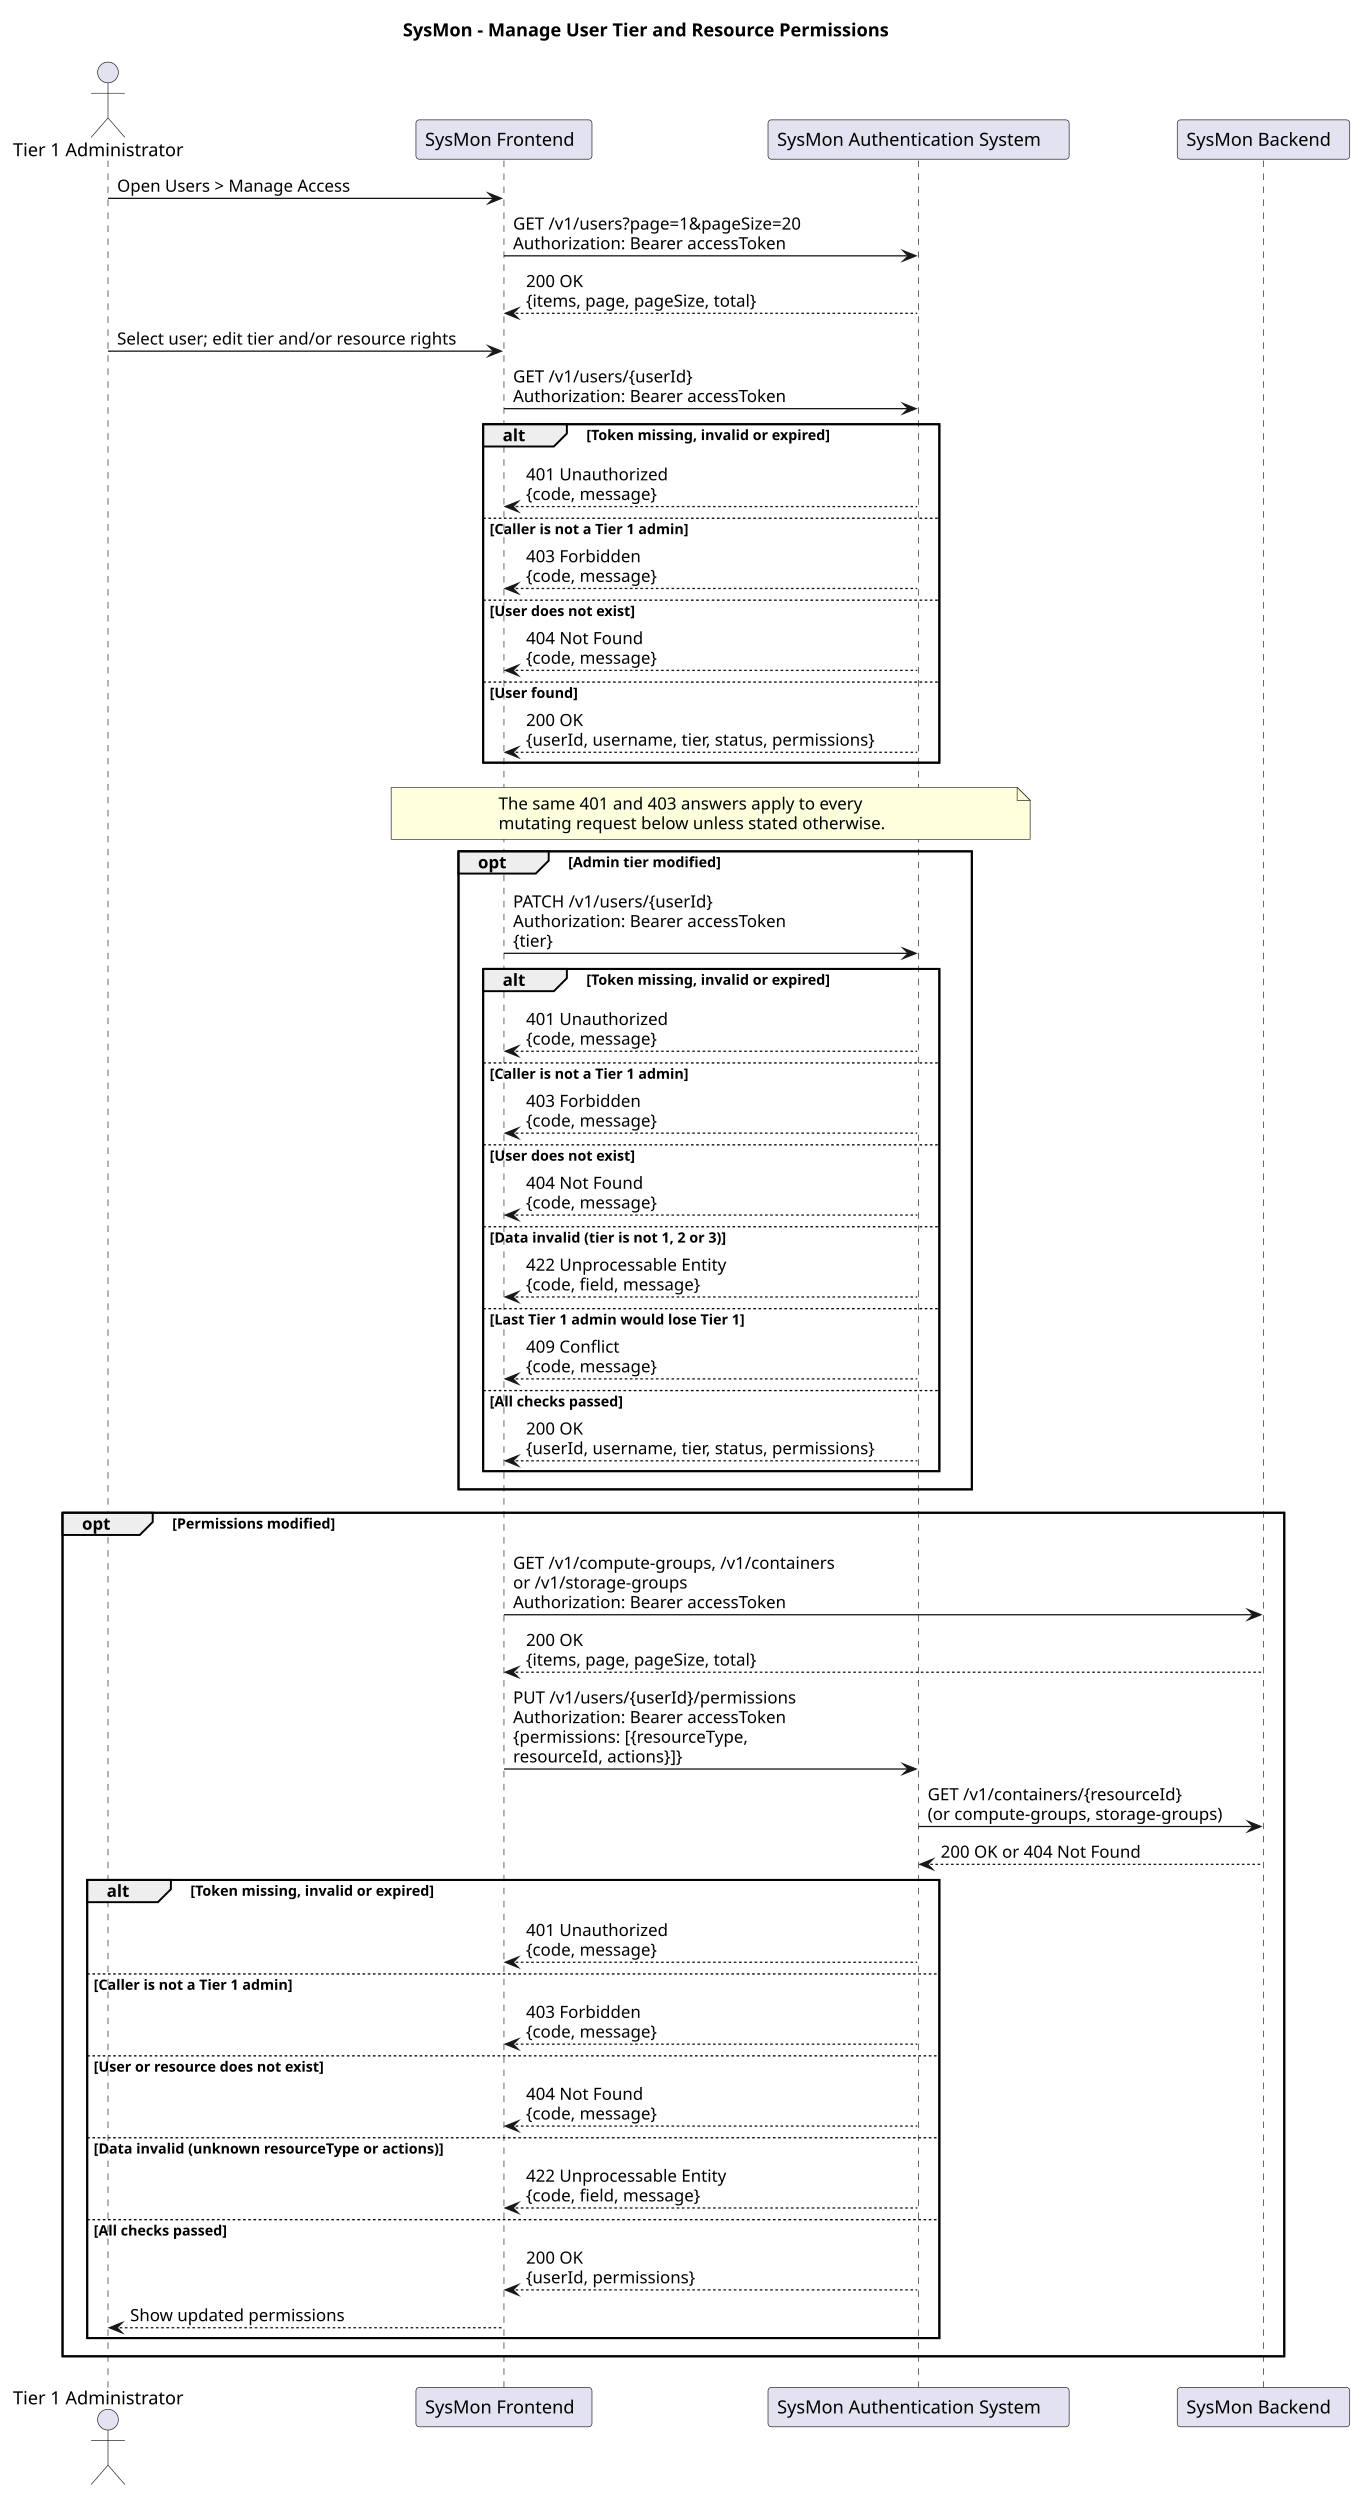
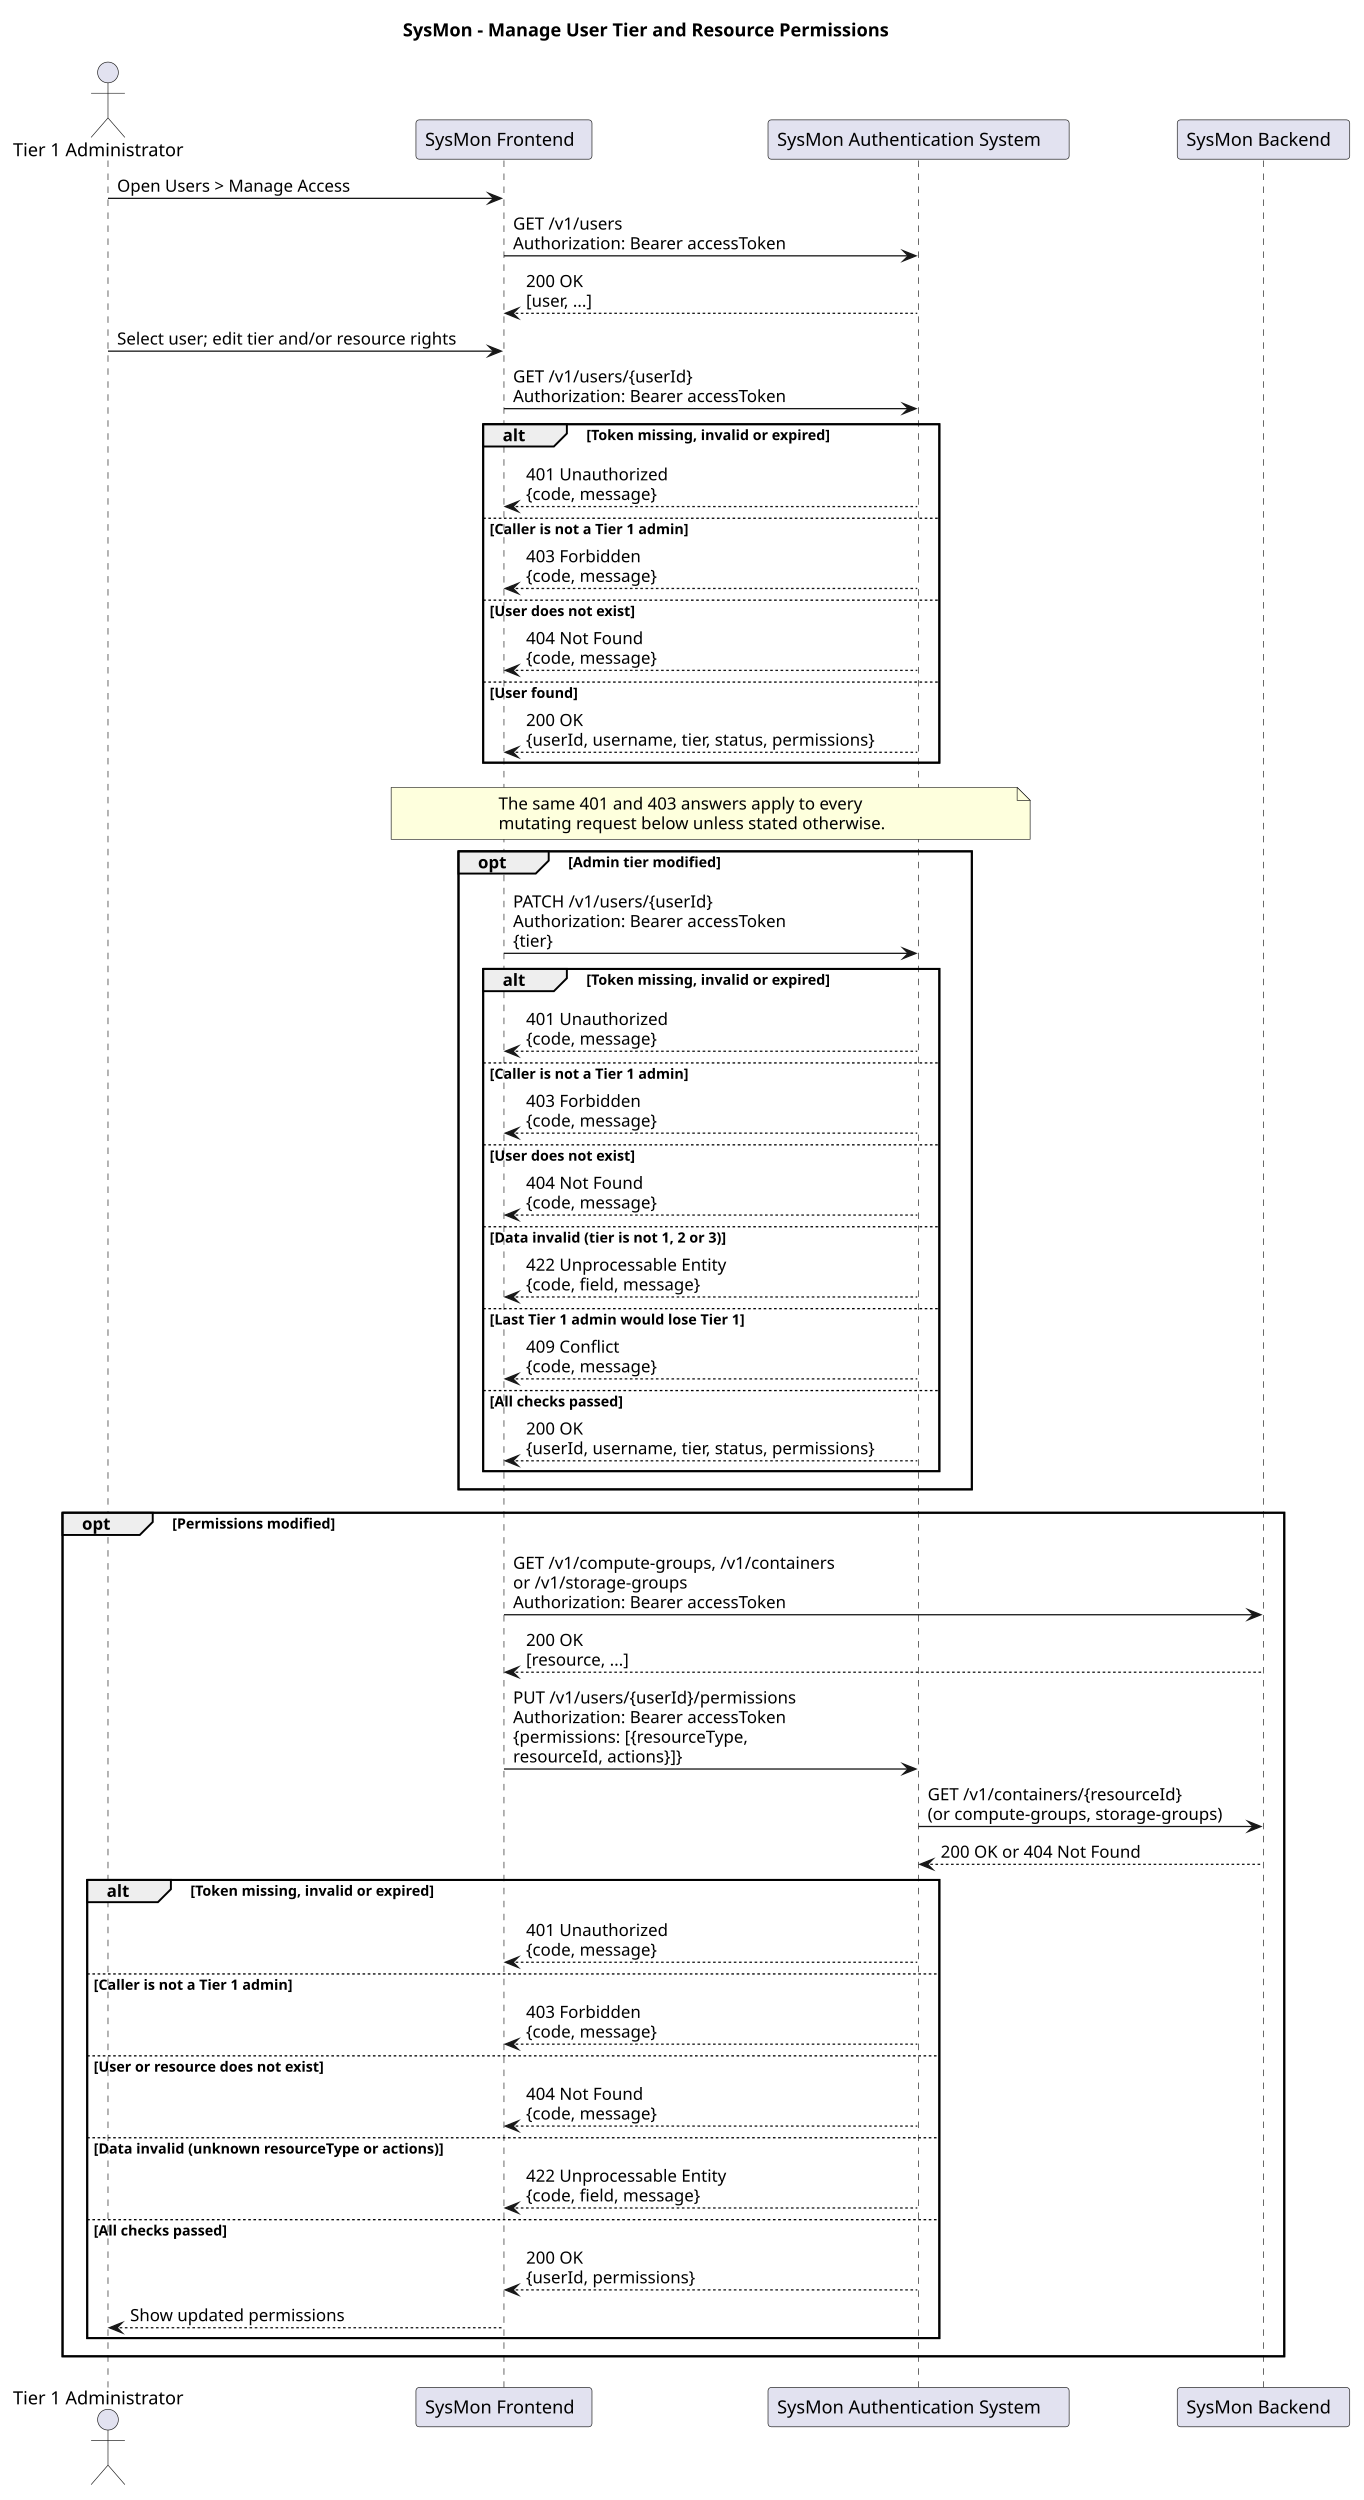
<svg xmlns="http://www.w3.org/2000/svg" version="1.1" data-diagram-type="SEQUENCE" style="width:1050px;height:1925px;background:#FFFFFF;" width="1050px" height="1925px" viewBox="0 0 1050 1925" zoomAndPan="magnify" preserveAspectRatio="none" contentStyleType="text/css">
  <defs />
  <g font-family="sans-serif" lengthAdjust="spacing">
    <g class="title" data-source-line="1">
      <text x="310.191" y="27.995" fill="#000" font-size="14" textLength="427.902" font-weight="700">SysMon - Manage User Tier and Resource Permissions</text>
    </g>
    <rect x="372.047" y="326.656" width="351.255" height="260.609" fill="none" style="stroke:#000;stroke-width:1.5;" />
    <rect x="353.047" y="655.531" width="395.255" height="491.281" fill="none" style="stroke:#000;stroke-width:1.5;" />
    <rect x="372.047" y="746.063" width="351.255" height="386.75" fill="none" style="stroke:#000;stroke-width:1.5;" />
    <rect x="48.15" y="1164.813" width="940.737" height="649.539" fill="none" style="stroke:#000;stroke-width:1.5;" />
    <rect x="67.15" y="1447.539" width="656.151" height="352.813" fill="none" style="stroke:#000;stroke-width:1.5;" />
    <g class="participant-lifeline" data-qualified-name="A" data-entity-uid="part1" id="part1-lifeline" data-source-line="3">
      <g>
        <rect x="79.65" y="123.594" width="8" height="1714.758" fill="#000" fill-opacity="0" />
        <line x1="83.15" y1="123.594" x2="83.15" y2="1838.352" style="stroke:#181818;stroke-width:0.5;stroke-dasharray:5,5;" />
      </g>
    </g>
    <g class="participant-lifeline" data-qualified-name="FE" data-entity-uid="part2" id="part2-lifeline" data-source-line="4">
      <g>
        <rect x="384.547" y="123.594" width="8" height="1714.758" fill="#000" fill-opacity="0" />
        <line x1="388.047" y1="123.594" x2="388.047" y2="1838.352" style="stroke:#181818;stroke-width:0.5;stroke-dasharray:5,5;" />
      </g>
    </g>
    <g class="participant-lifeline" data-qualified-name="AUTH" data-entity-uid="part3" id="part3-lifeline" data-source-line="5">
      <g>
        <rect x="703.802" y="123.594" width="8" height="1714.758" fill="#000" fill-opacity="0" />
        <line x1="707.302" y1="123.594" x2="707.302" y2="1838.352" style="stroke:#181818;stroke-width:0.5;stroke-dasharray:5,5;" />
      </g>
    </g>
    <g class="participant-lifeline" data-qualified-name="Backend" data-entity-uid="part4" id="part4-lifeline" data-source-line="6">
      <g>
        <rect x="969.387" y="123.594" width="8" height="1714.758" fill="#000" fill-opacity="0" />
        <line x1="972.887" y1="123.594" x2="972.887" y2="1838.352" style="stroke:#181818;stroke-width:0.5;stroke-dasharray:5,5;" />
      </g>
    </g>
    <g class="participant participant-head" data-qualified-name="A" data-entity-uid="part1" id="part1-head" data-source-line="3">
      <text x="10" y="120.292" fill="#000" font-size="14" textLength="140.301">Tier 1 Administrator</text>
      <ellipse cx="83.15" cy="55.797" rx="8" ry="8" fill="#E2E2F0" style="stroke:#181818;stroke-width:0.5;" />
      <path d="M83.15,63.797 L83.15,90.797 M70.15,71.797 L96.15,71.797 M83.15,90.797 L70.15,105.797 M83.15,90.797 L96.15,105.797" style="stroke:#181818;stroke-width:0.5;" fill="none" />
    </g>
    <g class="participant participant-head" data-qualified-name="FE" data-entity-uid="part2" id="part2-head" data-source-line="4">
      <rect x="320.275" y="92.297" width="135.543" height="30.297" fill="#E2E2F0" style="stroke:#181818;stroke-width:0.5;" rx="2.5" ry="2.5" />
      <text x="327.275" y="112.292" fill="#000" font-size="14" textLength="121.543">SysMon Frontend</text>
    </g>
    <g class="participant participant-head" data-qualified-name="AUTH" data-entity-uid="part3" id="part3-head" data-source-line="5">
      <rect x="591.371" y="92.297" width="231.861" height="30.297" fill="#E2E2F0" style="stroke:#181818;stroke-width:0.5;" rx="2.5" ry="2.5" />
      <text x="598.371" y="112.292" fill="#000" font-size="14" textLength="217.861">SysMon Authentication System</text>
    </g>
    <g class="participant participant-head" data-qualified-name="Backend" data-entity-uid="part4" id="part4-head" data-source-line="6">
      <rect x="906.49" y="92.297" width="132.795" height="30.297" fill="#E2E2F0" style="stroke:#181818;stroke-width:0.5;" rx="2.5" ry="2.5" />
      <text x="913.49" y="112.292" fill="#000" font-size="14" textLength="118.795">SysMon Backend</text>
    </g>
    <g class="participant participant-tail" data-qualified-name="A" data-entity-uid="part1" id="part1-tail" data-source-line="3">
      <text x="10" y="1851.347" fill="#000" font-size="14" textLength="140.301">Tier 1 Administrator</text>
      <ellipse cx="83.15" cy="1863.148" rx="8" ry="8" fill="#E2E2F0" style="stroke:#181818;stroke-width:0.5;" />
      <path d="M83.15,1871.148 L83.15,1898.148 M70.15,1879.148 L96.15,1879.148 M83.15,1898.148 L70.15,1913.148 M83.15,1898.148 L96.15,1913.148" style="stroke:#181818;stroke-width:0.5;" fill="none" />
    </g>
    <g class="participant participant-tail" data-qualified-name="FE" data-entity-uid="part2" id="part2-tail" data-source-line="4">
      <rect x="320.275" y="1838.352" width="135.543" height="30.297" fill="#E2E2F0" style="stroke:#181818;stroke-width:0.5;" rx="2.5" ry="2.5" />
      <text x="327.275" y="1858.347" fill="#000" font-size="14" textLength="121.543">SysMon Frontend</text>
    </g>
    <g class="participant participant-tail" data-qualified-name="AUTH" data-entity-uid="part3" id="part3-tail" data-source-line="5">
      <rect x="591.371" y="1838.352" width="231.861" height="30.297" fill="#E2E2F0" style="stroke:#181818;stroke-width:0.5;" rx="2.5" ry="2.5" />
      <text x="598.371" y="1858.347" fill="#000" font-size="14" textLength="217.861">SysMon Authentication System</text>
    </g>
    <g class="participant participant-tail" data-qualified-name="Backend" data-entity-uid="part4" id="part4-tail" data-source-line="6">
      <rect x="906.49" y="1838.352" width="132.795" height="30.297" fill="#E2E2F0" style="stroke:#181818;stroke-width:0.5;" rx="2.5" ry="2.5" />
      <text x="913.49" y="1858.347" fill="#000" font-size="14" textLength="118.795">SysMon Backend</text>
    </g>
    <g class="message" data-entity-1="part1" data-entity-2="part2" id="msg1" data-source-line="8">
      <polygon points="376.047,148.727,386.047,152.727,376.047,156.727,380.047,152.727" fill="#181818" style="stroke:#181818;stroke-width:1;stroke-linejoin:miter;stroke-miterlimit:10;" />
      <line x1="83.15" y1="152.727" x2="382.047" y2="152.727" style="stroke:#181818;stroke-width:1;" />
      <text x="90.15" y="147.661" fill="#000" font-size="13" textLength="194.917">Open Users &gt; Manage Access</text>
    </g>
    <g class="message" data-entity-1="part2" data-entity-2="part3" id="msg2" data-source-line="9">
      <polygon points="695.302,192.992,705.302,196.992,695.302,200.992,699.302,196.992" fill="#181818" style="stroke:#181818;stroke-width:1;stroke-linejoin:miter;stroke-miterlimit:10;" />
      <line x1="388.047" y1="196.992" x2="701.302" y2="196.992" style="stroke:#181818;stroke-width:1;" />
-       <text x="395.047" y="176.793" fill="#000" font-size="13" textLength="245.47">GET /v1/users?page=1&amp;pageSize=20</text>
+       <text x="395.047" y="176.793" fill="#000" font-size="13" textLength="90.213">GET /v1/users</text>
      <text x="395.047" y="191.926" fill="#000" font-size="13" textLength="226.751">Authorization: Bearer accessToken</text>
    </g>
    <g class="message" data-entity-1="part3" data-entity-2="part2" id="msg3" data-source-line="10">
      <polygon points="399.047,237.258,389.047,241.258,399.047,245.258,395.047,241.258" fill="#181818" style="stroke:#181818;stroke-width:1;stroke-linejoin:miter;stroke-miterlimit:10;" />
      <line x1="393.047" y1="241.258" x2="706.302" y2="241.258" style="stroke:#181818;stroke-width:1;stroke-dasharray:2,2;" />
      <text x="405.047" y="221.059" fill="#000" font-size="13" textLength="47.703">200 OK</text>
-       <text x="405.047" y="236.192" fill="#000" font-size="13" textLength="198.828">{items, page, pageSize, total}</text>
+       <text x="405.047" y="236.192" fill="#000" font-size="13" textLength="59.16">[user, ...]</text>
    </g>
    <g class="message" data-entity-1="part1" data-entity-2="part2" id="msg4" data-source-line="12">
      <polygon points="376.047,266.391,386.047,270.391,376.047,274.391,380.047,270.391" fill="#181818" style="stroke:#181818;stroke-width:1;stroke-linejoin:miter;stroke-miterlimit:10;" />
      <line x1="83.15" y1="270.391" x2="382.047" y2="270.391" style="stroke:#181818;stroke-width:1;" />
      <text x="90.15" y="265.325" fill="#000" font-size="13" textLength="280.896">Select user; edit tier and/or resource rights</text>
    </g>
    <g class="message" data-entity-1="part2" data-entity-2="part3" id="msg5" data-source-line="13">
      <polygon points="695.302,310.656,705.302,314.656,695.302,318.656,699.302,314.656" fill="#181818" style="stroke:#181818;stroke-width:1;stroke-linejoin:miter;stroke-miterlimit:10;" />
      <line x1="388.047" y1="314.656" x2="701.302" y2="314.656" style="stroke:#181818;stroke-width:1;" />
      <text x="395.047" y="294.458" fill="#000" font-size="13" textLength="151.576">GET /v1/users/{userId}</text>
      <text x="395.047" y="309.59" fill="#000" font-size="13" textLength="226.751">Authorization: Bearer accessToken</text>
    </g>
    <path d="M372.047,326.656 L436.49,326.656 L436.49,333.789 L426.49,343.789 L372.047,343.789 L372.047,326.656" style="stroke:#000;stroke-width:1.5;" fill="#EEE" />
    <rect x="372.047" y="326.656" width="351.255" height="260.609" fill="none" style="stroke:#000;stroke-width:1.5;" />
    <text x="387.047" y="339.723" fill="#000" font-size="13" textLength="19.443" font-weight="700">alt</text>
    <text x="451.49" y="338.867" fill="#000" font-size="11" textLength="216.573" font-weight="700">[Token missing, invalid or expired]</text>
    <g class="message" data-entity-1="part3" data-entity-2="part2" id="msg6" data-source-line="16">
      <polygon points="399.047,386.055,389.047,390.055,399.047,394.055,395.047,390.055" fill="#181818" style="stroke:#181818;stroke-width:1;stroke-linejoin:miter;stroke-miterlimit:10;" />
      <line x1="393.047" y1="390.055" x2="706.302" y2="390.055" style="stroke:#181818;stroke-width:1;stroke-dasharray:2,2;" />
      <text x="405.047" y="369.856" fill="#000" font-size="13" textLength="116.226">401 Unauthorized</text>
      <text x="405.047" y="384.989" fill="#000" font-size="13" textLength="114.582">{code, message}</text>
    </g>
    <line x1="372.047" y1="399.055" x2="723.302" y2="399.055" style="stroke:#000;stroke-width:1;stroke-dasharray:2,2;" />
    <text x="377.047" y="411.265" fill="#000" font-size="11" textLength="177.515" font-weight="700">[Caller is not a Tier 1 admin]</text>
    <g class="message" data-entity-1="part3" data-entity-2="part2" id="msg7" data-source-line="18">
      <polygon points="399.047,449.125,389.047,453.125,399.047,457.125,395.047,453.125" fill="#181818" style="stroke:#181818;stroke-width:1;stroke-linejoin:miter;stroke-miterlimit:10;" />
      <line x1="393.047" y1="453.125" x2="706.302" y2="453.125" style="stroke:#181818;stroke-width:1;stroke-dasharray:2,2;" />
      <text x="405.047" y="432.926" fill="#000" font-size="13" textLength="94.326">403 Forbidden</text>
      <text x="405.047" y="448.059" fill="#000" font-size="13" textLength="114.582">{code, message}</text>
    </g>
    <line x1="372.047" y1="462.125" x2="723.302" y2="462.125" style="stroke:#000;stroke-width:1;stroke-dasharray:2,2;" />
    <text x="377.047" y="474.335" fill="#000" font-size="11" textLength="130.125" font-weight="700">[User does not exist]</text>
    <g class="message" data-entity-1="part3" data-entity-2="part2" id="msg8" data-source-line="20">
      <polygon points="399.047,512.195,389.047,516.195,399.047,520.195,395.047,516.195" fill="#181818" style="stroke:#181818;stroke-width:1;stroke-linejoin:miter;stroke-miterlimit:10;" />
      <line x1="393.047" y1="516.195" x2="706.302" y2="516.195" style="stroke:#181818;stroke-width:1;stroke-dasharray:2,2;" />
      <text x="405.047" y="495.997" fill="#000" font-size="13" textLength="96.015">404 Not Found</text>
      <text x="405.047" y="511.129" fill="#000" font-size="13" textLength="114.582">{code, message}</text>
    </g>
    <line x1="372.047" y1="525.195" x2="723.302" y2="525.195" style="stroke:#000;stroke-width:1;stroke-dasharray:2,2;" />
    <text x="377.047" y="537.406" fill="#000" font-size="11" textLength="78.128" font-weight="700">[User found]</text>
    <g class="message" data-entity-1="part3" data-entity-2="part2" id="msg9" data-source-line="22">
      <polygon points="399.047,575.266,389.047,579.266,399.047,583.266,395.047,579.266" fill="#181818" style="stroke:#181818;stroke-width:1;stroke-linejoin:miter;stroke-miterlimit:10;" />
      <line x1="393.047" y1="579.266" x2="706.302" y2="579.266" style="stroke:#181818;stroke-width:1;stroke-dasharray:2,2;" />
      <text x="405.047" y="559.067" fill="#000" font-size="13" textLength="47.703">200 OK</text>
      <text x="405.047" y="574.2" fill="#000" font-size="13" textLength="295.255">{userId, username, tier, status, permissions}</text>
    </g>
    <path d="M301.196,606.266 L301.196,646.266 L793.196,646.266 L793.196,616.266 L783.196,606.266 L301.196,606.266" style="stroke:#181818;stroke-width:0.5;" fill="#FEFFDD" />
    <path d="M783.196,606.266 L783.196,616.266 L793.196,616.266 L783.196,606.266" style="stroke:#181818;stroke-width:0.5;" fill="#FEFFDD" />
    <text x="383.886" y="623.333" fill="#000" font-size="13" textLength="306.001">The same 401 and 403 answers apply to every</text>
    <text x="383.886" y="638.465" fill="#000" font-size="13" textLength="318.576">mutating request below unless stated otherwise.</text>
    <path d="M353.047,655.531 L422.498,655.531 L422.498,662.664 L412.498,672.664 L353.047,672.664 L353.047,655.531" style="stroke:#000;stroke-width:1.5;" fill="#EEE" />
    <rect x="353.047" y="655.531" width="395.255" height="491.281" fill="none" style="stroke:#000;stroke-width:1.5;" />
    <text x="368.047" y="668.598" fill="#000" font-size="13" textLength="24.451" font-weight="700">opt</text>
    <text x="437.498" y="667.742" fill="#000" font-size="11" textLength="133.633" font-weight="700">[Admin tier modified]</text>
    <g class="message" data-entity-1="part2" data-entity-2="part3" id="msg10" data-source-line="31">
      <polygon points="695.302,730.063,705.302,734.063,695.302,738.063,699.302,734.063" fill="#181818" style="stroke:#181818;stroke-width:1;stroke-linejoin:miter;stroke-miterlimit:10;" />
      <line x1="388.047" y1="734.063" x2="701.302" y2="734.063" style="stroke:#181818;stroke-width:1;" />
      <text x="395.047" y="698.731" fill="#000" font-size="13" textLength="168.873">PATCH /v1/users/{userId}</text>
      <text x="395.047" y="713.864" fill="#000" font-size="13" textLength="226.751">Authorization: Bearer accessToken</text>
      <text x="395.047" y="728.997" fill="#000" font-size="13" textLength="38.594">{tier}</text>
    </g>
    <path d="M372.047,746.063 L436.49,746.063 L436.49,753.195 L426.49,763.195 L372.047,763.195 L372.047,746.063" style="stroke:#000;stroke-width:1.5;" fill="#EEE" />
    <rect x="372.047" y="746.063" width="351.255" height="386.75" fill="none" style="stroke:#000;stroke-width:1.5;" />
    <text x="387.047" y="759.129" fill="#000" font-size="13" textLength="19.443" font-weight="700">alt</text>
    <text x="451.49" y="758.273" fill="#000" font-size="11" textLength="216.573" font-weight="700">[Token missing, invalid or expired]</text>
    <g class="message" data-entity-1="part3" data-entity-2="part2" id="msg11" data-source-line="34">
      <polygon points="399.047,805.461,389.047,809.461,399.047,813.461,395.047,809.461" fill="#181818" style="stroke:#181818;stroke-width:1;stroke-linejoin:miter;stroke-miterlimit:10;" />
      <line x1="393.047" y1="809.461" x2="706.302" y2="809.461" style="stroke:#181818;stroke-width:1;stroke-dasharray:2,2;" />
      <text x="405.047" y="789.262" fill="#000" font-size="13" textLength="116.226">401 Unauthorized</text>
      <text x="405.047" y="804.395" fill="#000" font-size="13" textLength="114.582">{code, message}</text>
    </g>
    <line x1="372.047" y1="818.461" x2="723.302" y2="818.461" style="stroke:#000;stroke-width:1;stroke-dasharray:2,2;" />
    <text x="377.047" y="830.671" fill="#000" font-size="11" textLength="177.515" font-weight="700">[Caller is not a Tier 1 admin]</text>
    <g class="message" data-entity-1="part3" data-entity-2="part2" id="msg12" data-source-line="36">
      <polygon points="399.047,868.531,389.047,872.531,399.047,876.531,395.047,872.531" fill="#181818" style="stroke:#181818;stroke-width:1;stroke-linejoin:miter;stroke-miterlimit:10;" />
      <line x1="393.047" y1="872.531" x2="706.302" y2="872.531" style="stroke:#181818;stroke-width:1;stroke-dasharray:2,2;" />
      <text x="405.047" y="852.333" fill="#000" font-size="13" textLength="94.326">403 Forbidden</text>
      <text x="405.047" y="867.465" fill="#000" font-size="13" textLength="114.582">{code, message}</text>
    </g>
    <line x1="372.047" y1="881.531" x2="723.302" y2="881.531" style="stroke:#000;stroke-width:1;stroke-dasharray:2,2;" />
    <text x="377.047" y="893.742" fill="#000" font-size="11" textLength="130.125" font-weight="700">[User does not exist]</text>
    <g class="message" data-entity-1="part3" data-entity-2="part2" id="msg13" data-source-line="38">
      <polygon points="399.047,931.602,389.047,935.602,399.047,939.602,395.047,935.602" fill="#181818" style="stroke:#181818;stroke-width:1;stroke-linejoin:miter;stroke-miterlimit:10;" />
      <line x1="393.047" y1="935.602" x2="706.302" y2="935.602" style="stroke:#181818;stroke-width:1;stroke-dasharray:2,2;" />
      <text x="405.047" y="915.403" fill="#000" font-size="13" textLength="96.015">404 Not Found</text>
      <text x="405.047" y="930.536" fill="#000" font-size="13" textLength="114.582">{code, message}</text>
    </g>
    <line x1="372.047" y1="944.602" x2="723.302" y2="944.602" style="stroke:#000;stroke-width:1;stroke-dasharray:2,2;" />
    <text x="377.047" y="956.812" fill="#000" font-size="11" textLength="214.591" font-weight="700">[Data invalid (tier is not 1, 2 or 3)]</text>
    <g class="message" data-entity-1="part3" data-entity-2="part2" id="msg14" data-source-line="40">
      <polygon points="399.047,994.672,389.047,998.672,399.047,1002.672,395.047,998.672" fill="#181818" style="stroke:#181818;stroke-width:1;stroke-linejoin:miter;stroke-miterlimit:10;" />
      <line x1="393.047" y1="998.672" x2="706.302" y2="998.672" style="stroke:#181818;stroke-width:1;stroke-dasharray:2,2;" />
      <text x="405.047" y="978.473" fill="#000" font-size="13" textLength="166.854">422 Unprocessable Entity</text>
      <text x="405.047" y="993.606" fill="#000" font-size="13" textLength="150.896">{code, field, message}</text>
    </g>
    <line x1="372.047" y1="1007.672" x2="723.302" y2="1007.672" style="stroke:#000;stroke-width:1;stroke-dasharray:2,2;" />
    <text x="377.047" y="1019.882" fill="#000" font-size="11" textLength="227.616" font-weight="700">[Last Tier 1 admin would lose Tier 1]</text>
    <g class="message" data-entity-1="part3" data-entity-2="part2" id="msg15" data-source-line="42">
      <polygon points="399.047,1057.742,389.047,1061.742,399.047,1065.742,395.047,1061.742" fill="#181818" style="stroke:#181818;stroke-width:1;stroke-linejoin:miter;stroke-miterlimit:10;" />
      <line x1="393.047" y1="1061.742" x2="706.302" y2="1061.742" style="stroke:#181818;stroke-width:1;stroke-dasharray:2,2;" />
      <text x="405.047" y="1041.543" fill="#000" font-size="13" textLength="78.26">409 Conflict</text>
      <text x="405.047" y="1056.676" fill="#000" font-size="13" textLength="114.582">{code, message}</text>
    </g>
    <line x1="372.047" y1="1070.742" x2="723.302" y2="1070.742" style="stroke:#000;stroke-width:1;stroke-dasharray:2,2;" />
    <text x="377.047" y="1082.953" fill="#000" font-size="11" textLength="119.689" font-weight="700">[All checks passed]</text>
    <g class="message" data-entity-1="part3" data-entity-2="part2" id="msg16" data-source-line="44">
      <polygon points="399.047,1120.813,389.047,1124.813,399.047,1128.813,395.047,1124.813" fill="#181818" style="stroke:#181818;stroke-width:1;stroke-linejoin:miter;stroke-miterlimit:10;" />
      <line x1="393.047" y1="1124.813" x2="706.302" y2="1124.813" style="stroke:#181818;stroke-width:1;stroke-dasharray:2,2;" />
      <text x="405.047" y="1104.614" fill="#000" font-size="13" textLength="47.703">200 OK</text>
      <text x="405.047" y="1119.747" fill="#000" font-size="13" textLength="295.255">{userId, username, tier, status, permissions}</text>
    </g>
    <path d="M48.15,1164.813 L117.602,1164.813 L117.602,1171.945 L107.602,1181.945 L48.15,1181.945 L48.15,1164.813" style="stroke:#000;stroke-width:1.5;" fill="#EEE" />
    <rect x="48.15" y="1164.813" width="940.737" height="649.539" fill="none" style="stroke:#000;stroke-width:1.5;" />
    <text x="63.15" y="1177.879" fill="#000" font-size="13" textLength="24.451" font-weight="700">opt</text>
    <text x="132.602" y="1177.023" fill="#000" font-size="11" textLength="143.419" font-weight="700">[Permissions modified]</text>
    <g class="message" data-entity-1="part2" data-entity-2="part4" id="msg17" data-source-line="49">
      <polygon points="960.887,1239.344,970.887,1243.344,960.887,1247.344,964.887,1243.344" fill="#181818" style="stroke:#181818;stroke-width:1;stroke-linejoin:miter;stroke-miterlimit:10;" />
      <line x1="388.047" y1="1243.344" x2="966.887" y2="1243.344" style="stroke:#181818;stroke-width:1;" />
      <text x="395.047" y="1208.012" fill="#000" font-size="13" textLength="263.301">GET /v1/compute-groups, /v1/containers</text>
      <text x="395.047" y="1223.145" fill="#000" font-size="13" textLength="141.045">or /v1/storage-groups</text>
      <text x="395.047" y="1238.278" fill="#000" font-size="13" textLength="226.751">Authorization: Bearer accessToken</text>
    </g>
    <g class="message" data-entity-1="part4" data-entity-2="part2" id="msg18" data-source-line="50">
      <polygon points="399.047,1283.609,389.047,1287.609,399.047,1291.609,395.047,1287.609" fill="#181818" style="stroke:#181818;stroke-width:1;stroke-linejoin:miter;stroke-miterlimit:10;" />
      <line x1="393.047" y1="1287.609" x2="971.887" y2="1287.609" style="stroke:#181818;stroke-width:1;stroke-dasharray:2,2;" />
      <text x="405.047" y="1267.411" fill="#000" font-size="13" textLength="47.703">200 OK</text>
-       <text x="405.047" y="1282.543" fill="#000" font-size="13" textLength="198.828">{items, page, pageSize, total}</text>
+       <text x="405.047" y="1282.543" fill="#000" font-size="13" textLength="87.604">[resource, ...]</text>
    </g>
    <g class="message" data-entity-1="part2" data-entity-2="part3" id="msg19" data-source-line="52">
      <polygon points="695.302,1358.141,705.302,1362.141,695.302,1366.141,699.302,1362.141" fill="#181818" style="stroke:#181818;stroke-width:1;stroke-linejoin:miter;stroke-miterlimit:10;" />
      <line x1="388.047" y1="1362.141" x2="701.302" y2="1362.141" style="stroke:#181818;stroke-width:1;" />
      <text x="395.047" y="1311.676" fill="#000" font-size="13" textLength="233.016">PUT /v1/users/{userId}/permissions</text>
      <text x="395.047" y="1326.809" fill="#000" font-size="13" textLength="226.751">Authorization: Bearer accessToken</text>
      <text x="395.047" y="1341.942" fill="#000" font-size="13" textLength="200.935">{permissions: [{resourceType,</text>
      <text x="395.047" y="1357.075" fill="#000" font-size="13" textLength="145.552">resourceId, actions}]}</text>
    </g>
    <g class="message" data-entity-1="part3" data-entity-2="part4" id="msg20" data-source-line="53">
      <polygon points="960.887,1402.406,970.887,1406.406,960.887,1410.406,964.887,1406.406" fill="#181818" style="stroke:#181818;stroke-width:1;stroke-linejoin:miter;stroke-miterlimit:10;" />
      <line x1="707.302" y1="1406.406" x2="966.887" y2="1406.406" style="stroke:#181818;stroke-width:1;" />
      <text x="714.302" y="1386.208" fill="#000" font-size="13" textLength="213.262">GET /v1/containers/{resourceId}</text>
      <text x="714.302" y="1401.34" fill="#000" font-size="13" textLength="241.585">(or compute-groups, storage-groups)</text>
    </g>
    <g class="message" data-entity-1="part4" data-entity-2="part3" id="msg21" data-source-line="54">
      <polygon points="718.302,1431.539,708.302,1435.539,718.302,1439.539,714.302,1435.539" fill="#181818" style="stroke:#181818;stroke-width:1;stroke-linejoin:miter;stroke-miterlimit:10;" />
      <line x1="712.302" y1="1435.539" x2="971.887" y2="1435.539" style="stroke:#181818;stroke-width:1;stroke-dasharray:2,2;" />
      <text x="724.302" y="1430.473" fill="#000" font-size="13" textLength="165.28">200 OK or 404 Not Found</text>
    </g>
    <path d="M67.15,1447.539 L131.593,1447.539 L131.593,1454.672 L121.593,1464.672 L67.15,1464.672 L67.15,1447.539" style="stroke:#000;stroke-width:1.5;" fill="#EEE" />
    <rect x="67.15" y="1447.539" width="656.151" height="352.813" fill="none" style="stroke:#000;stroke-width:1.5;" />
    <text x="82.15" y="1460.606" fill="#000" font-size="13" textLength="19.443" font-weight="700">alt</text>
    <text x="146.593" y="1459.75" fill="#000" font-size="11" textLength="216.573" font-weight="700">[Token missing, invalid or expired]</text>
    <g class="message" data-entity-1="part3" data-entity-2="part2" id="msg22" data-source-line="57">
      <polygon points="399.047,1506.938,389.047,1510.938,399.047,1514.938,395.047,1510.938" fill="#181818" style="stroke:#181818;stroke-width:1;stroke-linejoin:miter;stroke-miterlimit:10;" />
      <line x1="393.047" y1="1510.938" x2="706.302" y2="1510.938" style="stroke:#181818;stroke-width:1;stroke-dasharray:2,2;" />
      <text x="405.047" y="1490.739" fill="#000" font-size="13" textLength="116.226">401 Unauthorized</text>
      <text x="405.047" y="1505.872" fill="#000" font-size="13" textLength="114.582">{code, message}</text>
    </g>
    <line x1="67.15" y1="1519.938" x2="723.302" y2="1519.938" style="stroke:#000;stroke-width:1;stroke-dasharray:2,2;" />
    <text x="72.15" y="1532.148" fill="#000" font-size="11" textLength="177.515" font-weight="700">[Caller is not a Tier 1 admin]</text>
    <g class="message" data-entity-1="part3" data-entity-2="part2" id="msg23" data-source-line="59">
      <polygon points="399.047,1570.008,389.047,1574.008,399.047,1578.008,395.047,1574.008" fill="#181818" style="stroke:#181818;stroke-width:1;stroke-linejoin:miter;stroke-miterlimit:10;" />
      <line x1="393.047" y1="1574.008" x2="706.302" y2="1574.008" style="stroke:#181818;stroke-width:1;stroke-dasharray:2,2;" />
      <text x="405.047" y="1553.809" fill="#000" font-size="13" textLength="94.326">403 Forbidden</text>
      <text x="405.047" y="1568.942" fill="#000" font-size="13" textLength="114.582">{code, message}</text>
    </g>
    <line x1="67.15" y1="1583.008" x2="723.302" y2="1583.008" style="stroke:#000;stroke-width:1;stroke-dasharray:2,2;" />
    <text x="72.15" y="1595.218" fill="#000" font-size="11" textLength="204.993" font-weight="700">[User or resource does not exist]</text>
    <g class="message" data-entity-1="part3" data-entity-2="part2" id="msg24" data-source-line="61">
      <polygon points="399.047,1633.078,389.047,1637.078,399.047,1641.078,395.047,1637.078" fill="#181818" style="stroke:#181818;stroke-width:1;stroke-linejoin:miter;stroke-miterlimit:10;" />
      <line x1="393.047" y1="1637.078" x2="706.302" y2="1637.078" style="stroke:#181818;stroke-width:1;stroke-dasharray:2,2;" />
      <text x="405.047" y="1616.879" fill="#000" font-size="13" textLength="96.015">404 Not Found</text>
      <text x="405.047" y="1632.012" fill="#000" font-size="13" textLength="114.582">{code, message}</text>
    </g>
    <line x1="67.15" y1="1646.078" x2="723.302" y2="1646.078" style="stroke:#000;stroke-width:1;stroke-dasharray:2,2;" />
    <text x="72.15" y="1658.289" fill="#000" font-size="11" textLength="308.585" font-weight="700">[Data invalid (unknown resourceType or actions)]</text>
    <g class="message" data-entity-1="part3" data-entity-2="part2" id="msg25" data-source-line="63">
      <polygon points="399.047,1696.148,389.047,1700.148,399.047,1704.148,395.047,1700.148" fill="#181818" style="stroke:#181818;stroke-width:1;stroke-linejoin:miter;stroke-miterlimit:10;" />
      <line x1="393.047" y1="1700.148" x2="706.302" y2="1700.148" style="stroke:#181818;stroke-width:1;stroke-dasharray:2,2;" />
      <text x="405.047" y="1679.95" fill="#000" font-size="13" textLength="166.854">422 Unprocessable Entity</text>
      <text x="405.047" y="1695.083" fill="#000" font-size="13" textLength="150.896">{code, field, message}</text>
    </g>
    <line x1="67.15" y1="1709.148" x2="723.302" y2="1709.148" style="stroke:#000;stroke-width:1;stroke-dasharray:2,2;" />
    <text x="72.15" y="1721.359" fill="#000" font-size="11" textLength="119.689" font-weight="700">[All checks passed]</text>
    <g class="message" data-entity-1="part3" data-entity-2="part2" id="msg26" data-source-line="65">
      <polygon points="399.047,1759.219,389.047,1763.219,399.047,1767.219,395.047,1763.219" fill="#181818" style="stroke:#181818;stroke-width:1;stroke-linejoin:miter;stroke-miterlimit:10;" />
      <line x1="393.047" y1="1763.219" x2="706.302" y2="1763.219" style="stroke:#181818;stroke-width:1;stroke-dasharray:2,2;" />
      <text x="405.047" y="1743.02" fill="#000" font-size="13" textLength="47.703">200 OK</text>
      <text x="405.047" y="1758.153" fill="#000" font-size="13" textLength="143.241">{userId, permissions}</text>
    </g>
    <g class="message" data-entity-1="part2" data-entity-2="part1" id="msg27" data-source-line="66">
      <polygon points="94.15,1788.352,84.15,1792.352,94.15,1796.352,90.15,1792.352" fill="#181818" style="stroke:#181818;stroke-width:1;stroke-linejoin:miter;stroke-miterlimit:10;" />
      <line x1="88.15" y1="1792.352" x2="387.047" y2="1792.352" style="stroke:#181818;stroke-width:1;stroke-dasharray:2,2;" />
      <text x="100.15" y="1787.286" fill="#000" font-size="13" textLength="175.392">Show updated permissions</text>
    </g>
  </g>
</svg>
